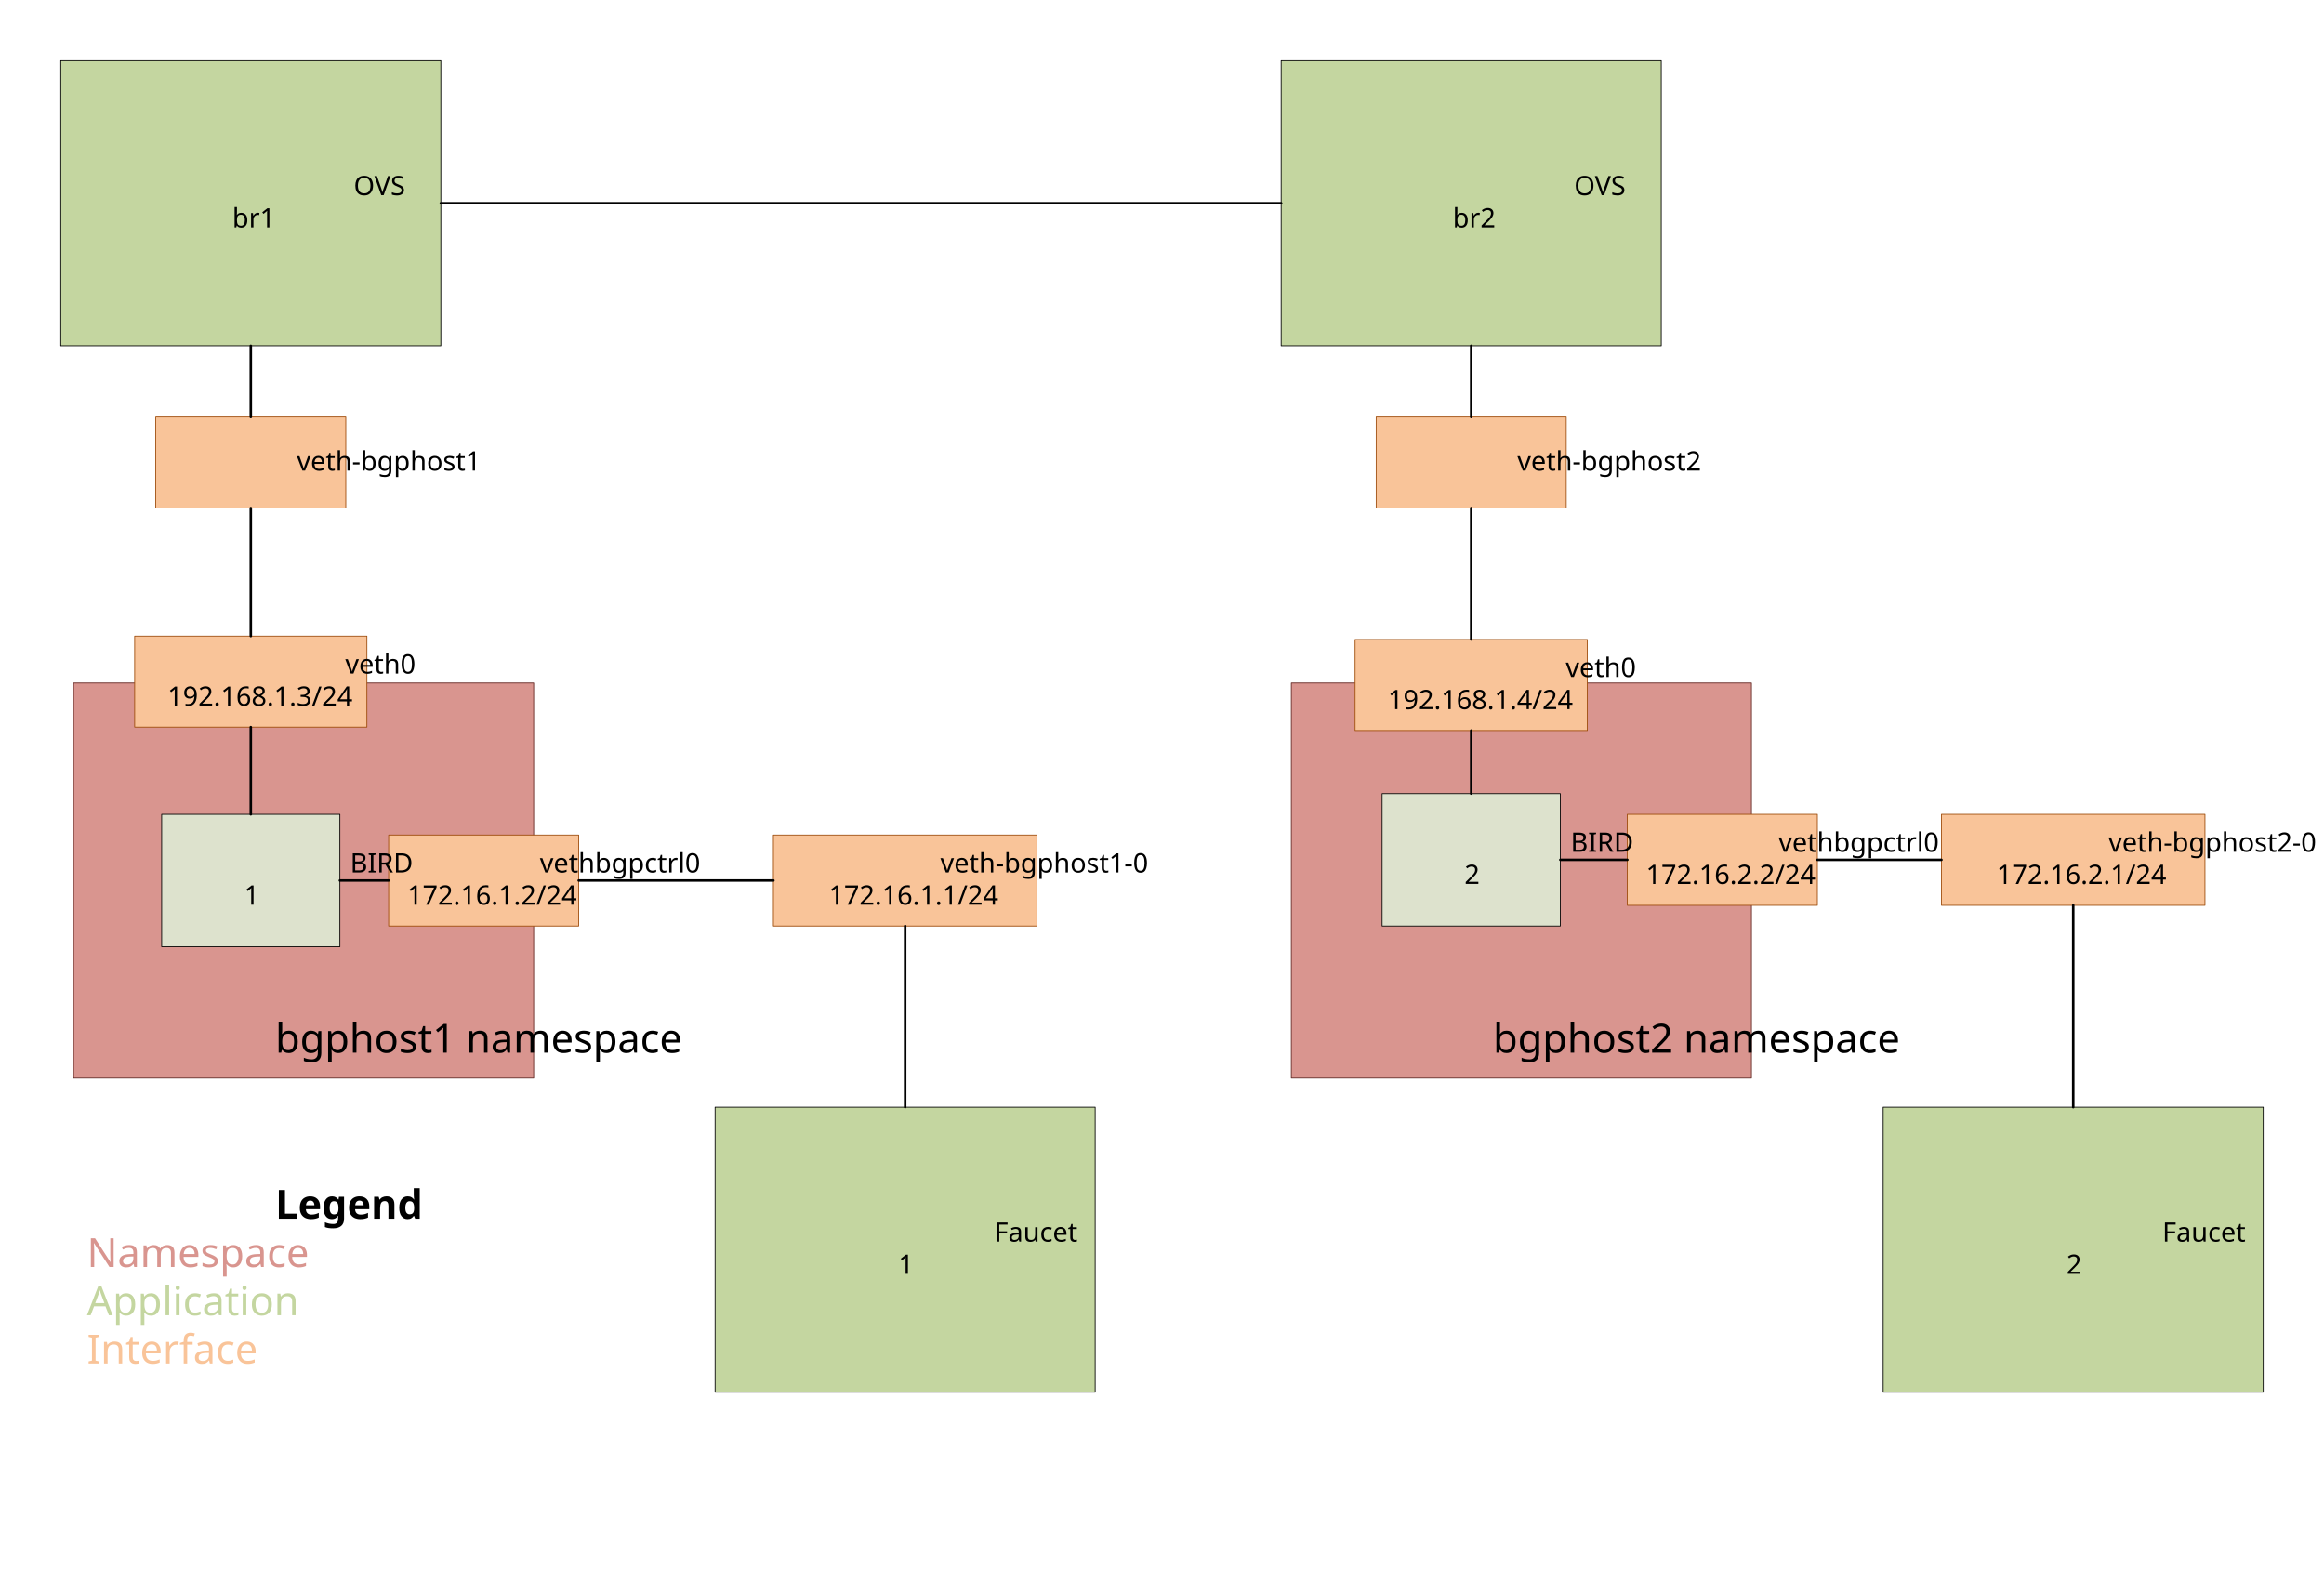
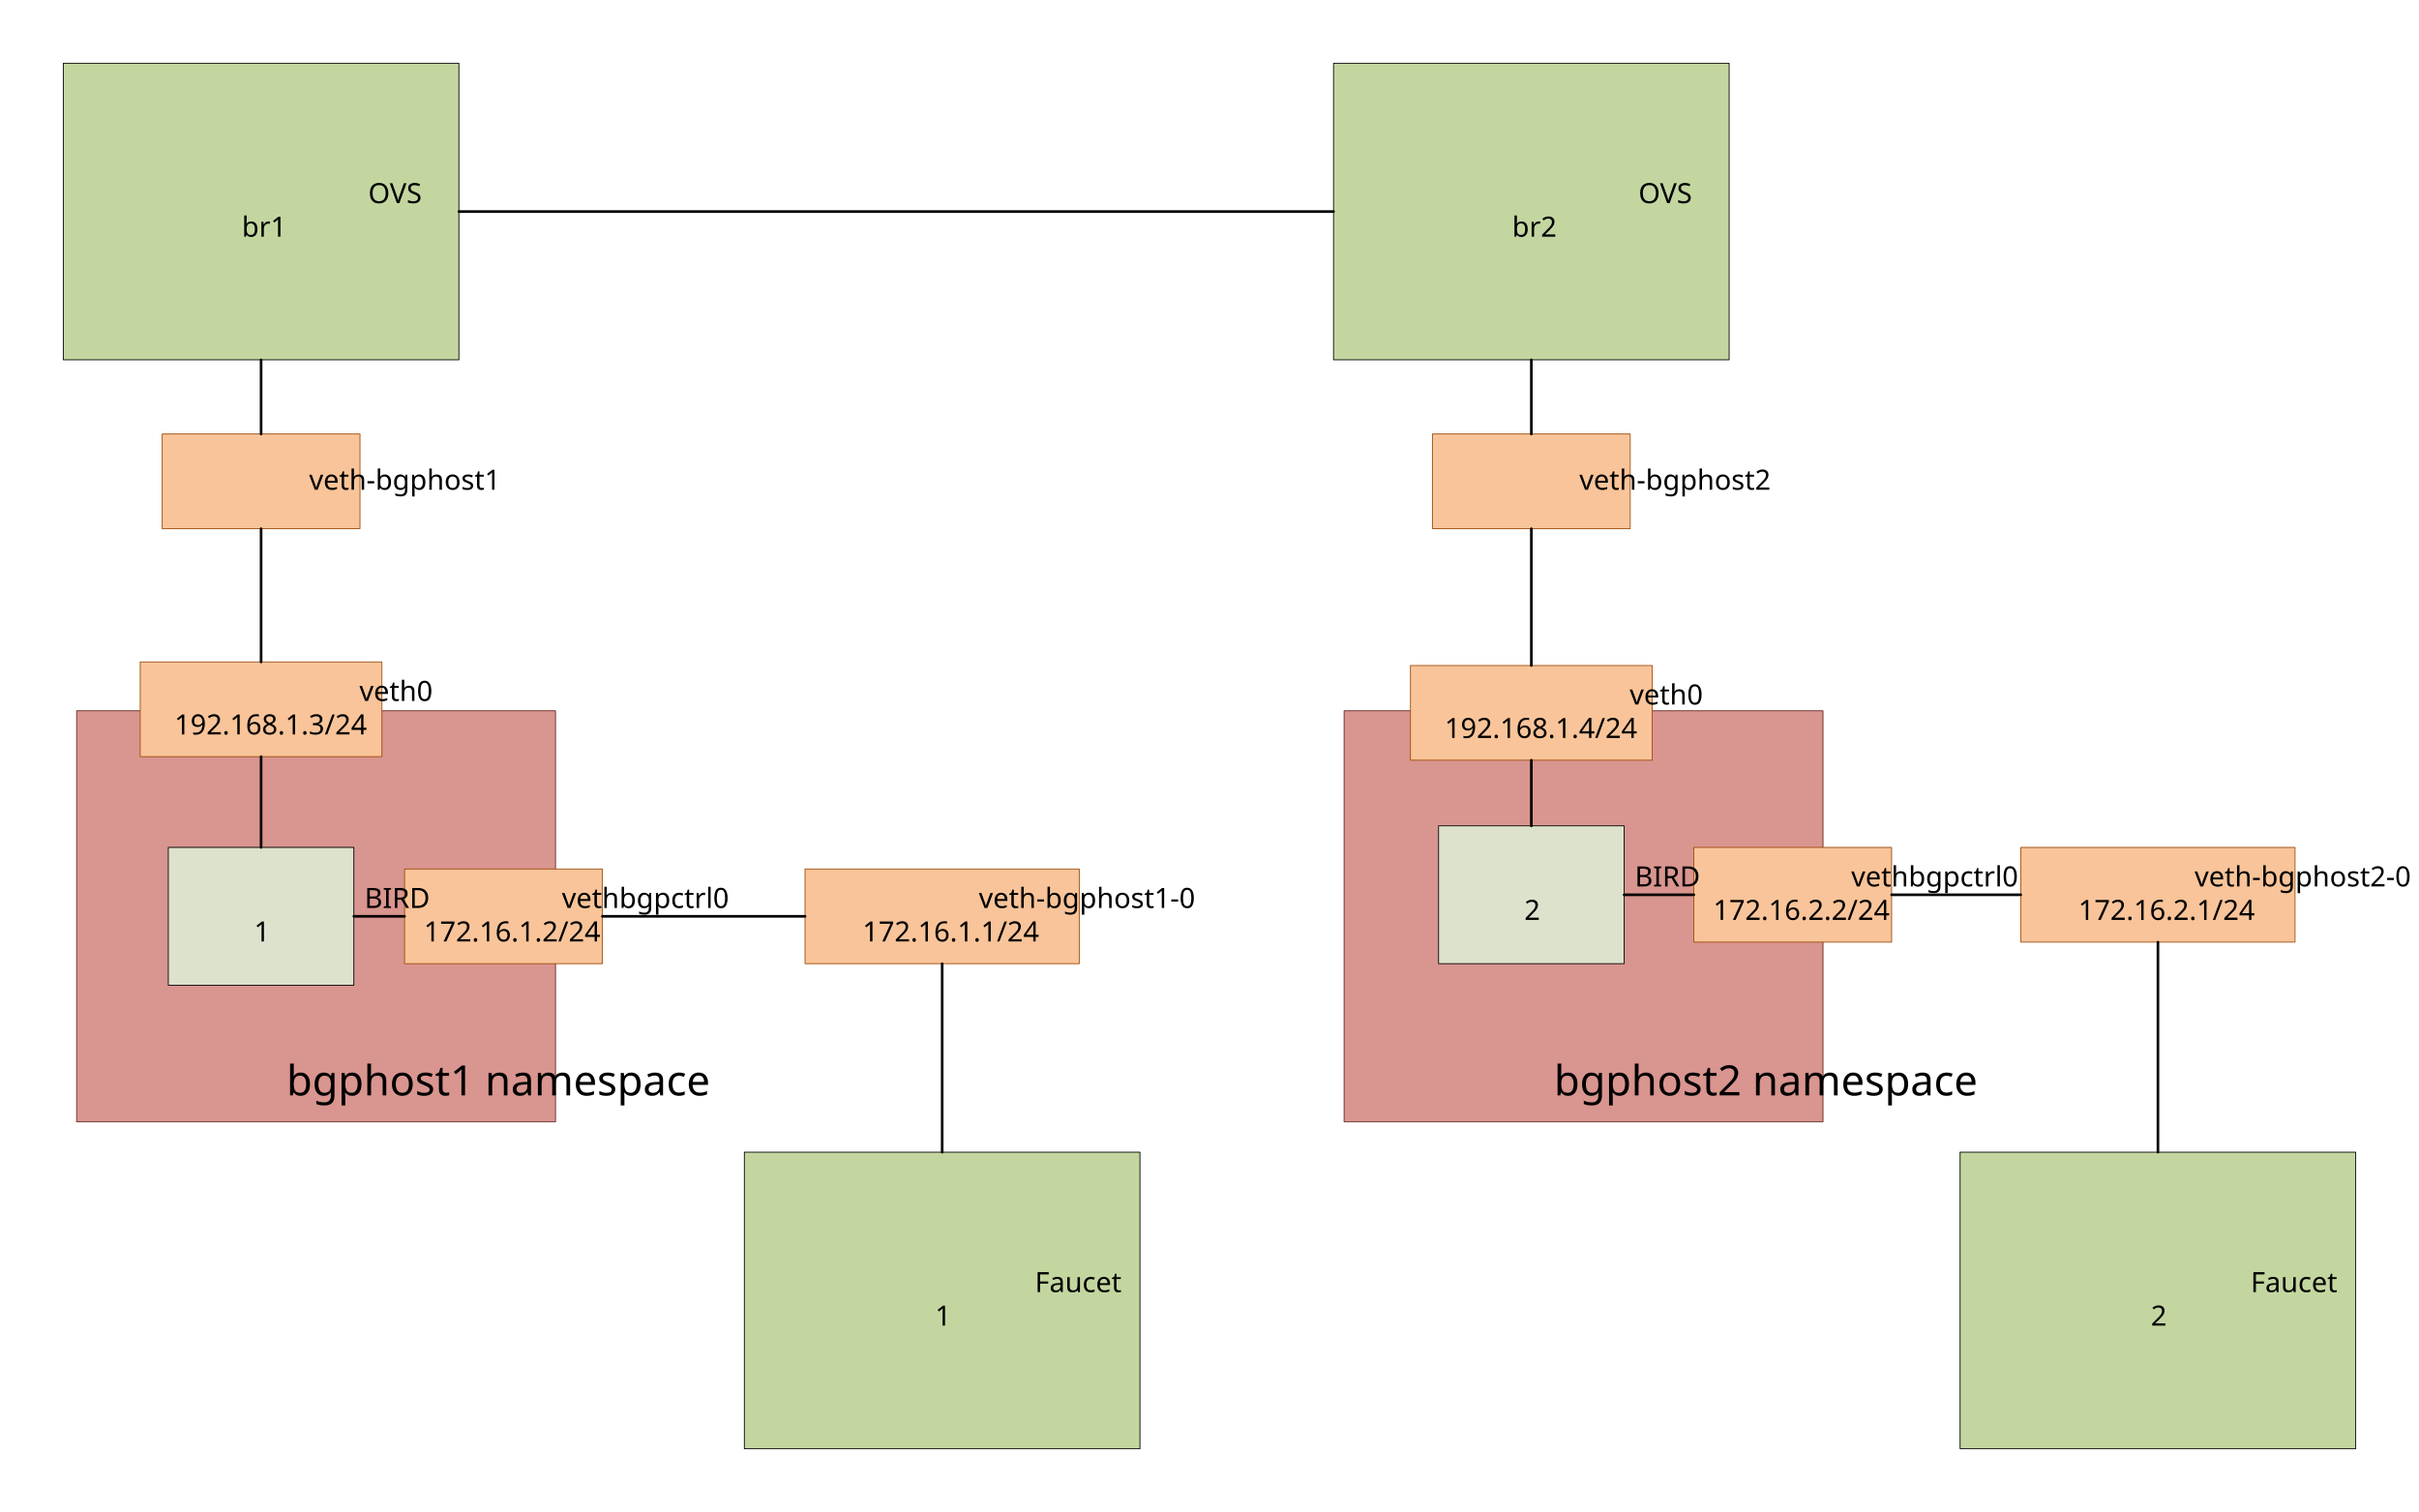
- <svg xmlns="http://www.w3.org/2000/svg" xmlns:ns1="http://schemas.microsoft.com/visio/2003/SVGExtensions/" width="9.629in" height="6.556in" viewBox="0 0 693.292 472.038" xml:space="preserve" color-interpolation-filters="sRGB" class="st14">
+ <svg xmlns="http://www.w3.org/2000/svg" xmlns:ns1="http://schemas.microsoft.com/visio/2003/SVGExtensions/" width="9.629in" height="6.02in" viewBox="0 0 693.292 433.465" xml:space="preserve" color-interpolation-filters="sRGB" class="st9">
  <ns1:documentProperties ns1:langID="1033" ns1:metric="true" ns1:viewMarkup="false">
    <ns1:userDefs>
      <ns1:ud ns1:nameU="msvNoAutoConnect" ns1:val="VT0(1):26" />
    </ns1:userDefs>
  </ns1:documentProperties>
  <style type="text/css">
	
		.st1 {fill:#d9958f;stroke:#612621;stroke-linecap:round;stroke-linejoin:round;stroke-width:0.24}
		.st2 {fill:#000000;font-family:Calibri;font-size:1em}
		.st3 {fill:#c4d6a0;stroke:#000000;stroke-linecap:round;stroke-linejoin:round;stroke-width:0.24}
		.st4 {fill:#000000;font-family:Calibri;font-size:0.667em}
		.st5 {font-size:1em}
- 		.st6 {fill:none;stroke:none;stroke-linecap:round;stroke-linejoin:round;stroke-width:0.75}
- 		.st7 {fill:#000000;font-family:Calibri;font-size:1em;font-weight:bold}
- 		.st8 {fill:#d9958f;font-size:1em;font-weight:normal}
- 		.st9 {fill:#c4d6a0;font-size:1em;font-weight:normal}
- 		.st10 {fill:#f9c499;font-size:1em;font-weight:normal}
- 		.st11 {fill:#f9c499;stroke:#9c4a09;stroke-linecap:round;stroke-linejoin:round;stroke-width:0.24}
- 		.st12 {stroke:#000000;stroke-linecap:round;stroke-linejoin:round;stroke-width:0.75}
- 		.st13 {fill:#dde2cd;stroke:#000000;stroke-linecap:round;stroke-linejoin:round;stroke-width:0.24}
- 		.st14 {fill:none;fill-rule:evenodd;font-size:12px;overflow:visible;stroke-linecap:square;stroke-miterlimit:3}
+ 		.st6 {fill:#f9c499;stroke:#9c4a09;stroke-linecap:round;stroke-linejoin:round;stroke-width:0.24}
+ 		.st7 {stroke:#000000;stroke-linecap:round;stroke-linejoin:round;stroke-width:0.75}
+ 		.st8 {fill:#dde2cd;stroke:#000000;stroke-linecap:round;stroke-linejoin:round;stroke-width:0.24}
+ 		.st9 {fill:none;fill-rule:evenodd;font-size:12px;overflow:visible;stroke-linecap:square;stroke-miterlimit:3}
	
	</style>
-   <g ns1:mID="0" ns1:index="1" ns1:groupContext="foregroundPage">
+   <g ns1:mID="0" ns1:index="4" ns1:groupContext="foregroundPage">
    <ns1:pageProperties ns1:drawingScale="0.0393701" ns1:pageScale="0.0393701" ns1:drawingUnits="24" ns1:shadowOffsetX="8.50394" ns1:shadowOffsetY="-8.50394" />
    <ns1:layer ns1:name="Connector" ns1:index="0" />
-     <g id="shape1-1" ns1:mID="1" ns1:groupContext="shape" transform="translate(21.9468,-150.41)">
+     <g id="shape1-1" ns1:mID="1" ns1:groupContext="shape" transform="translate(21.9468,-111.837)">
      <ns1:userDefs>
        <ns1:ud ns1:nameU="visVersion" ns1:val="VT0(15):26" />
      </ns1:userDefs>
      <ns1:textBlock ns1:margins="rect(4,4,4,4)" ns1:tabSpace="42.5197" ns1:verticalAlign="2" />
-       <ns1:textRect cx="68.628" cy="413.108" width="137.26" height="117.862" />
-       <rect x="0" y="354.177" width="137.257" height="117.862" class="st1" />
-       <text x="4" y="464.44" class="st2" ns1:langID="1033">
+       <ns1:textRect cx="68.628" cy="374.535" width="137.26" height="117.862" />
+       <rect x="0" y="315.604" width="137.257" height="117.862" class="st1" />
+       <text x="4" y="425.87" class="st2" ns1:langID="1033">
        <ns1:paragraph />
        <ns1:tabList />bgphost1 namespace</text>
    </g>
-     <g id="shape2-4" ns1:mID="2" ns1:groupContext="shape" transform="translate(18.12,-368.879)">
-       <ns1:userDefs>
-         <ns1:ud ns1:nameU="visVersion" ns1:val="VT0(15):26" />
-       </ns1:userDefs>
-       <ns1:textBlock ns1:margins="rect(4,4,4,4)" ns1:tabSpace="42.5197" />
-       <ns1:textRect cx="56.693" cy="429.519" width="113.39" height="85.039" />
-       <rect x="0" y="386.999" width="113.386" height="85.039" class="st3" />
-       <text x="49.94" y="427.12" class="st4" ns1:langID="1033">
+     <g id="shape2-4" ns1:mID="2" ns1:groupContext="shape" transform="translate(18.12,-330.306)">
+       <ns1:userDefs>
+         <ns1:ud ns1:nameU="visVersion" ns1:val="VT0(15):26" />
+       </ns1:userDefs>
+       <ns1:textBlock ns1:margins="rect(4,4,4,4)" ns1:tabSpace="42.5197" />
+       <ns1:textRect cx="56.693" cy="390.946" width="113.39" height="85.039" />
+       <rect x="0" y="348.426" width="113.386" height="85.039" class="st3" />
+       <text x="49.94" y="388.55" class="st4" ns1:langID="1033">
        <ns1:paragraph ns1:horizAlign="1" />
        <ns1:tabList />OVS<ns1:newlineChar />
        <tspan x="51.17" dy="1.2em" class="st5">br</tspan>1</text>
    </g>
-     <g id="shape3-8" ns1:mID="3" ns1:groupContext="shape" transform="translate(21.9468,-18.375)">
-       <ns1:textBlock ns1:margins="rect(4,4,4,4)" ns1:tabSpace="42.5197" ns1:verticalAlign="0" />
-       <ns1:textRect cx="39.301" cy="419.597" width="78.61" height="104.882" />
-       <rect x="0" y="367.156" width="78.602" height="104.882" class="st6" />
-       <text x="4" y="381.96" class="st7" ns1:langID="1033">
-         <ns1:paragraph />
-         <ns1:tabList />Legend<ns1:newlineChar />
-         <tspan x="4" dy="1.2em" class="st8">Namespace<ns1:newlineChar />
-         </tspan>
-         <tspan x="4" dy="1.2em" class="st9">Application<ns1:newlineChar />
-         </tspan>
-         <tspan x="4" dy="1.2em" class="st10">Interface</tspan>
-       </text>
-     </g>
-     <g id="shape4-14" ns1:mID="4" ns1:groupContext="shape" transform="translate(40.1743,-255.118)">
-       <ns1:userDefs>
-         <ns1:ud ns1:nameU="visVersion" ns1:val="VT0(15):26" />
-       </ns1:userDefs>
-       <ns1:textBlock ns1:margins="rect(4,4,4,4)" ns1:tabSpace="42.5197" />
-       <ns1:textRect cx="34.639" cy="458.462" width="69.28" height="27.153" />
-       <rect x="0" y="444.885" width="69.277" height="27.153" class="st11" />
-       <text x="25.37" y="456.06" class="st4" ns1:langID="1033">
+     <g id="shape4-8" ns1:mID="4" ns1:groupContext="shape" transform="translate(40.1743,-216.545)">
+       <ns1:userDefs>
+         <ns1:ud ns1:nameU="visVersion" ns1:val="VT0(15):26" />
+       </ns1:userDefs>
+       <ns1:textBlock ns1:margins="rect(4,4,4,4)" ns1:tabSpace="42.5197" />
+       <ns1:textRect cx="34.639" cy="419.889" width="69.28" height="27.153" />
+       <rect x="0" y="406.312" width="69.277" height="27.153" class="st6" />
+       <text x="25.37" y="417.49" class="st4" ns1:langID="1033">
        <ns1:paragraph ns1:horizAlign="1" />
        <ns1:tabList />veth0<ns1:newlineChar />
        <tspan x="9.79" dy="1.2em" class="st5">192</tspan>.168.1.3/24</text>
    </g>
-     <g id="shape5-18" ns1:mID="5" ns1:groupContext="shape" transform="translate(46.4665,-320.466)">
-       <ns1:userDefs>
-         <ns1:ud ns1:nameU="visVersion" ns1:val="VT0(15):26" />
-       </ns1:userDefs>
-       <ns1:textBlock ns1:margins="rect(4,4,4,4)" ns1:tabSpace="42.5197" />
-       <ns1:textRect cx="28.346" cy="458.462" width="56.7" height="27.153" />
-       <rect x="0" y="444.885" width="56.693" height="27.153" class="st11" />
-       <text x="4.66" y="460.86" class="st4" ns1:langID="1033">
+     <g id="shape5-12" ns1:mID="5" ns1:groupContext="shape" transform="translate(46.4665,-281.893)">
+       <ns1:userDefs>
+         <ns1:ud ns1:nameU="visVersion" ns1:val="VT0(15):26" />
+       </ns1:userDefs>
+       <ns1:textBlock ns1:margins="rect(4,4,4,4)" ns1:tabSpace="42.5197" />
+       <ns1:textRect cx="28.346" cy="419.889" width="56.7" height="27.153" />
+       <rect x="0" y="406.312" width="56.693" height="27.153" class="st6" />
+       <text x="4.66" y="422.29" class="st4" ns1:langID="1033">
        <ns1:paragraph ns1:horizAlign="1" />
        <ns1:tabList />veth-bgphost1</text>
    </g>
-     <g id="shape6-21" ns1:mID="6" ns1:groupContext="shape" ns1:layerMember="0" transform="translate(67.7263,-320.466)">
-       <path d="M7.09 472.04 L7.09 510.23" class="st12" />
-     </g>
-     <g id="shape7-24" ns1:mID="7" ns1:groupContext="shape" ns1:layerMember="0" transform="translate(67.7263,-347.619)">
-       <path d="M7.09 472.04 L7.09 450.78" class="st12" />
-     </g>
-     <g id="shape9-27" ns1:mID="9" ns1:groupContext="shape" transform="translate(115.938,-195.764)">
-       <ns1:userDefs>
-         <ns1:ud ns1:nameU="visVersion" ns1:val="VT0(15):26" />
-       </ns1:userDefs>
-       <ns1:textBlock ns1:margins="rect(4,4,4,4)" ns1:tabSpace="42.5197" />
-       <ns1:textRect cx="28.346" cy="458.462" width="56.7" height="27.153" />
-       <rect x="0" y="444.885" width="56.693" height="27.153" class="st11" />
-       <text x="7.65" y="456.06" class="st4" ns1:langID="1033">
+     <g id="shape6-15" ns1:mID="6" ns1:groupContext="shape" ns1:layerMember="0" transform="translate(67.7263,-281.893)">
+       <path d="M7.09 433.47 L7.09 471.66" class="st7" />
+     </g>
+     <g id="shape7-18" ns1:mID="7" ns1:groupContext="shape" ns1:layerMember="0" transform="translate(67.7263,-309.046)">
+       <path d="M7.09 433.47 L7.09 412.21" class="st7" />
+     </g>
+     <g id="shape9-21" ns1:mID="9" ns1:groupContext="shape" transform="translate(115.938,-157.191)">
+       <ns1:userDefs>
+         <ns1:ud ns1:nameU="visVersion" ns1:val="VT0(15):26" />
+       </ns1:userDefs>
+       <ns1:textBlock ns1:margins="rect(4,4,4,4)" ns1:tabSpace="42.5197" />
+       <ns1:textRect cx="28.346" cy="419.889" width="56.7" height="27.153" />
+       <rect x="0" y="406.312" width="56.693" height="27.153" class="st6" />
+       <text x="7.65" y="417.49" class="st4" ns1:langID="1033">
        <ns1:paragraph ns1:horizAlign="1" />
        <ns1:tabList />vethbgpctrl0<ns1:newlineChar />
        <tspan x="5.53" dy="1.2em" class="st5">172</tspan>.16.1.2/24</text>
    </g>
-     <g id="shape10-31" ns1:mID="10" ns1:groupContext="shape" transform="translate(230.718,-195.764)">
-       <ns1:userDefs>
-         <ns1:ud ns1:nameU="visVersion" ns1:val="VT0(15):26" />
-       </ns1:userDefs>
-       <ns1:textBlock ns1:margins="rect(4,4,4,4)" ns1:tabSpace="42.5197" />
-       <ns1:textRect cx="39.301" cy="458.462" width="78.61" height="27.153" />
-       <rect x="0" y="444.885" width="78.602" height="27.153" class="st11" />
-       <text x="12.36" y="456.06" class="st4" ns1:langID="1033">
+     <g id="shape10-25" ns1:mID="10" ns1:groupContext="shape" transform="translate(230.718,-157.191)">
+       <ns1:userDefs>
+         <ns1:ud ns1:nameU="visVersion" ns1:val="VT0(15):26" />
+       </ns1:userDefs>
+       <ns1:textBlock ns1:margins="rect(4,4,4,4)" ns1:tabSpace="42.5197" />
+       <ns1:textRect cx="39.301" cy="419.889" width="78.61" height="27.153" />
+       <rect x="0" y="406.312" width="78.602" height="27.153" class="st6" />
+       <text x="12.36" y="417.49" class="st4" ns1:langID="1033">
        <ns1:paragraph ns1:horizAlign="1" />
        <ns1:tabList />veth-bgphost1-0<ns1:newlineChar />
        <tspan x="16.48" dy="1.2em" class="st5">172</tspan>.16.1.1/24</text>
    </g>
-     <g id="shape12-35" ns1:mID="12" ns1:groupContext="shape" ns1:layerMember="0" transform="translate(172.631,-202.254)">
-       <path d="M0 464.95 L58.09 464.95" class="st12" />
-     </g>
-     <g id="shape13-38" ns1:mID="13" ns1:groupContext="shape" transform="translate(385.229,-150.41)">
+     <g id="shape12-29" ns1:mID="12" ns1:groupContext="shape" ns1:layerMember="0" transform="translate(172.631,-163.681)">
+       <path d="M0 426.38 L58.09 426.38" class="st7" />
+     </g>
+     <g id="shape13-32" ns1:mID="13" ns1:groupContext="shape" transform="translate(385.229,-111.837)">
      <ns1:userDefs>
        <ns1:ud ns1:nameU="visVersion" ns1:val="VT0(15):26" />
      </ns1:userDefs>
      <ns1:textBlock ns1:margins="rect(4,4,4,4)" ns1:tabSpace="42.5197" ns1:verticalAlign="2" />
-       <ns1:textRect cx="68.628" cy="413.108" width="137.26" height="117.862" />
-       <rect x="0" y="354.177" width="137.257" height="117.862" class="st1" />
-       <text x="4" y="464.44" class="st2" ns1:langID="1033">
+       <ns1:textRect cx="68.628" cy="374.535" width="137.26" height="117.862" />
+       <rect x="0" y="315.604" width="137.257" height="117.862" class="st1" />
+       <text x="4" y="425.87" class="st2" ns1:langID="1033">
        <ns1:paragraph />
        <ns1:tabList />bgphost2 namespace</text>
    </g>
-     <g id="shape14-41" ns1:mID="14" ns1:groupContext="shape" transform="translate(382.197,-368.879)">
-       <ns1:userDefs>
-         <ns1:ud ns1:nameU="visVersion" ns1:val="VT0(15):26" />
-       </ns1:userDefs>
-       <ns1:textBlock ns1:margins="rect(4,4,4,4)" ns1:tabSpace="42.5197" />
-       <ns1:textRect cx="56.693" cy="429.519" width="113.39" height="85.039" />
-       <rect x="0" y="386.999" width="113.386" height="85.039" class="st3" />
-       <text x="49.94" y="427.12" class="st4" ns1:langID="1033">
+     <g id="shape14-35" ns1:mID="14" ns1:groupContext="shape" transform="translate(382.197,-330.306)">
+       <ns1:userDefs>
+         <ns1:ud ns1:nameU="visVersion" ns1:val="VT0(15):26" />
+       </ns1:userDefs>
+       <ns1:textBlock ns1:margins="rect(4,4,4,4)" ns1:tabSpace="42.5197" />
+       <ns1:textRect cx="56.693" cy="390.946" width="113.39" height="85.039" />
+       <rect x="0" y="348.426" width="113.386" height="85.039" class="st3" />
+       <text x="49.94" y="388.55" class="st4" ns1:langID="1033">
        <ns1:paragraph ns1:horizAlign="1" />
        <ns1:tabList />OVS<ns1:newlineChar />
        <tspan x="51.17" dy="1.2em" class="st5">br</tspan>2</text>
    </g>
-     <g id="shape15-45" ns1:mID="15" ns1:groupContext="shape" transform="translate(404.251,-254.098)">
-       <ns1:userDefs>
-         <ns1:ud ns1:nameU="visVersion" ns1:val="VT0(15):26" />
-       </ns1:userDefs>
-       <ns1:textBlock ns1:margins="rect(4,4,4,4)" ns1:tabSpace="42.5197" />
-       <ns1:textRect cx="34.639" cy="458.462" width="69.28" height="27.153" />
-       <rect x="0" y="444.885" width="69.277" height="27.153" class="st11" />
-       <text x="25.37" y="456.06" class="st4" ns1:langID="1033">
+     <g id="shape15-39" ns1:mID="15" ns1:groupContext="shape" transform="translate(404.251,-215.525)">
+       <ns1:userDefs>
+         <ns1:ud ns1:nameU="visVersion" ns1:val="VT0(15):26" />
+       </ns1:userDefs>
+       <ns1:textBlock ns1:margins="rect(4,4,4,4)" ns1:tabSpace="42.5197" />
+       <ns1:textRect cx="34.639" cy="419.889" width="69.28" height="27.153" />
+       <rect x="0" y="406.312" width="69.277" height="27.153" class="st6" />
+       <text x="25.37" y="417.49" class="st4" ns1:langID="1033">
        <ns1:paragraph ns1:horizAlign="1" />
        <ns1:tabList />veth0<ns1:newlineChar />
        <tspan x="9.79" dy="1.2em" class="st5">192</tspan>.168.1.4/24</text>
    </g>
-     <g id="shape16-49" ns1:mID="16" ns1:groupContext="shape" transform="translate(410.543,-320.466)">
-       <ns1:userDefs>
-         <ns1:ud ns1:nameU="visVersion" ns1:val="VT0(15):26" />
-       </ns1:userDefs>
-       <ns1:textBlock ns1:margins="rect(4,4,4,4)" ns1:tabSpace="42.5197" />
-       <ns1:textRect cx="28.346" cy="458.462" width="56.7" height="27.153" />
-       <rect x="0" y="444.885" width="56.693" height="27.153" class="st11" />
-       <text x="4.66" y="460.86" class="st4" ns1:langID="1033">
+     <g id="shape16-43" ns1:mID="16" ns1:groupContext="shape" transform="translate(410.543,-281.893)">
+       <ns1:userDefs>
+         <ns1:ud ns1:nameU="visVersion" ns1:val="VT0(15):26" />
+       </ns1:userDefs>
+       <ns1:textBlock ns1:margins="rect(4,4,4,4)" ns1:tabSpace="42.5197" />
+       <ns1:textRect cx="28.346" cy="419.889" width="56.7" height="27.153" />
+       <rect x="0" y="406.312" width="56.693" height="27.153" class="st6" />
+       <text x="4.66" y="422.29" class="st4" ns1:langID="1033">
        <ns1:paragraph ns1:horizAlign="1" />
        <ns1:tabList />veth-bgphost2</text>
    </g>
-     <g id="shape17-52" ns1:mID="17" ns1:groupContext="shape" ns1:layerMember="0" transform="translate(431.803,-320.466)">
-       <path d="M7.09 472.04 L7.09 511.25" class="st12" />
-     </g>
-     <g id="shape18-55" ns1:mID="18" ns1:groupContext="shape" ns1:layerMember="0" transform="translate(431.803,-347.619)">
-       <path d="M7.09 472.04 L7.09 450.78" class="st12" />
-     </g>
-     <g id="shape19-58" ns1:mID="19" ns1:groupContext="shape" transform="translate(485.462,-201.943)">
-       <ns1:userDefs>
-         <ns1:ud ns1:nameU="visVersion" ns1:val="VT0(15):26" />
-       </ns1:userDefs>
-       <ns1:textBlock ns1:margins="rect(4,4,4,4)" ns1:tabSpace="42.5197" />
-       <ns1:textRect cx="28.346" cy="458.462" width="56.7" height="27.153" />
-       <rect x="0" y="444.885" width="56.693" height="27.153" class="st11" />
-       <text x="7.65" y="456.06" class="st4" ns1:langID="1033">
+     <g id="shape17-46" ns1:mID="17" ns1:groupContext="shape" ns1:layerMember="0" transform="translate(431.803,-281.893)">
+       <path d="M7.09 433.47 L7.09 472.68" class="st7" />
+     </g>
+     <g id="shape18-49" ns1:mID="18" ns1:groupContext="shape" ns1:layerMember="0" transform="translate(431.803,-309.046)">
+       <path d="M7.09 433.47 L7.09 412.21" class="st7" />
+     </g>
+     <g id="shape19-52" ns1:mID="19" ns1:groupContext="shape" transform="translate(485.462,-163.37)">
+       <ns1:userDefs>
+         <ns1:ud ns1:nameU="visVersion" ns1:val="VT0(15):26" />
+       </ns1:userDefs>
+       <ns1:textBlock ns1:margins="rect(4,4,4,4)" ns1:tabSpace="42.5197" />
+       <ns1:textRect cx="28.346" cy="419.889" width="56.7" height="27.153" />
+       <rect x="0" y="406.312" width="56.693" height="27.153" class="st6" />
+       <text x="7.65" y="417.49" class="st4" ns1:langID="1033">
        <ns1:paragraph ns1:horizAlign="1" />
        <ns1:tabList />vethbgpctrl0<ns1:newlineChar />
        <tspan x="5.53" dy="1.2em" class="st5">172</tspan>.16.2.2/24</text>
    </g>
-     <g id="shape20-62" ns1:mID="20" ns1:groupContext="shape" transform="translate(579.178,-201.943)">
-       <ns1:userDefs>
-         <ns1:ud ns1:nameU="visVersion" ns1:val="VT0(15):26" />
-       </ns1:userDefs>
-       <ns1:textBlock ns1:margins="rect(4,4,4,4)" ns1:tabSpace="42.5197" />
-       <ns1:textRect cx="39.301" cy="458.462" width="78.61" height="27.153" />
-       <rect x="0" y="444.885" width="78.602" height="27.153" class="st11" />
-       <text x="12.36" y="456.06" class="st4" ns1:langID="1033">
+     <g id="shape20-56" ns1:mID="20" ns1:groupContext="shape" transform="translate(579.178,-163.37)">
+       <ns1:userDefs>
+         <ns1:ud ns1:nameU="visVersion" ns1:val="VT0(15):26" />
+       </ns1:userDefs>
+       <ns1:textBlock ns1:margins="rect(4,4,4,4)" ns1:tabSpace="42.5197" />
+       <ns1:textRect cx="39.301" cy="419.889" width="78.61" height="27.153" />
+       <rect x="0" y="406.312" width="78.602" height="27.153" class="st6" />
+       <text x="12.36" y="417.49" class="st4" ns1:langID="1033">
        <ns1:paragraph ns1:horizAlign="1" />
        <ns1:tabList />veth-bgphost2-0<ns1:newlineChar />
        <tspan x="16.48" dy="1.2em" class="st5">172</tspan>.16.2.1/24</text>
    </g>
-     <g id="shape21-66" ns1:mID="21" ns1:groupContext="shape" ns1:layerMember="0" transform="translate(542.154,-208.433)">
-       <path d="M0 464.95 L37.02 464.95" class="st12" />
-     </g>
-     <g id="shape22-69" ns1:mID="22" ns1:groupContext="shape" ns1:layerMember="0" transform="translate(131.506,-404.312)">
-       <path d="M0 464.95 L250.69 464.95" class="st12" />
-     </g>
-     <g id="shape23-72" ns1:mID="23" ns1:groupContext="shape" transform="translate(213.326,-56.6929)">
-       <ns1:userDefs>
-         <ns1:ud ns1:nameU="visVersion" ns1:val="VT0(15):26" />
-       </ns1:userDefs>
-       <ns1:textBlock ns1:margins="rect(4,4,4,4)" ns1:tabSpace="42.5197" />
-       <ns1:textRect cx="56.693" cy="429.519" width="113.39" height="85.039" />
-       <rect x="0" y="386.999" width="113.386" height="85.039" class="st3" />
-       <text x="45.82" y="427.12" class="st4" ns1:langID="1033">
+     <g id="shape21-60" ns1:mID="21" ns1:groupContext="shape" ns1:layerMember="0" transform="translate(542.154,-169.86)">
+       <path d="M0 426.38 L37.02 426.38" class="st7" />
+     </g>
+     <g id="shape22-63" ns1:mID="22" ns1:groupContext="shape" ns1:layerMember="0" transform="translate(131.506,-365.739)">
+       <path d="M0 426.38 L250.69 426.38" class="st7" />
+     </g>
+     <g id="shape23-66" ns1:mID="23" ns1:groupContext="shape" transform="translate(213.326,-18.12)">
+       <ns1:userDefs>
+         <ns1:ud ns1:nameU="visVersion" ns1:val="VT0(15):26" />
+       </ns1:userDefs>
+       <ns1:textBlock ns1:margins="rect(4,4,4,4)" ns1:tabSpace="42.5197" />
+       <ns1:textRect cx="56.693" cy="390.946" width="113.39" height="85.039" />
+       <rect x="0" y="348.426" width="113.386" height="85.039" class="st3" />
+       <text x="45.82" y="388.55" class="st4" ns1:langID="1033">
        <ns1:paragraph ns1:horizAlign="1" />
        <ns1:tabList />Faucet<ns1:newlineChar />
        <tspan x="54.67" dy="1.2em" class="st5">1</tspan>
      </text>
    </g>
-     <g id="shape45-76" ns1:mID="45" ns1:groupContext="shape" transform="translate(561.786,-56.6929)">
-       <ns1:userDefs>
-         <ns1:ud ns1:nameU="visVersion" ns1:val="VT0(15):26" />
-       </ns1:userDefs>
-       <ns1:textBlock ns1:margins="rect(4,4,4,4)" ns1:tabSpace="42.5197" />
-       <ns1:textRect cx="56.693" cy="429.519" width="113.39" height="85.039" />
-       <rect x="0" y="386.999" width="113.386" height="85.039" class="st3" />
-       <text x="45.82" y="427.12" class="st4" ns1:langID="1033">
+     <g id="shape45-70" ns1:mID="45" ns1:groupContext="shape" transform="translate(561.786,-18.12)">
+       <ns1:userDefs>
+         <ns1:ud ns1:nameU="visVersion" ns1:val="VT0(15):26" />
+       </ns1:userDefs>
+       <ns1:textBlock ns1:margins="rect(4,4,4,4)" ns1:tabSpace="42.5197" />
+       <ns1:textRect cx="56.693" cy="390.946" width="113.39" height="85.039" />
+       <rect x="0" y="348.426" width="113.386" height="85.039" class="st3" />
+       <text x="45.82" y="388.55" class="st4" ns1:langID="1033">
        <ns1:paragraph ns1:horizAlign="1" />
        <ns1:tabList />Faucet<ns1:newlineChar />
        <tspan x="54.67" dy="1.2em" class="st5">2</tspan>
      </text>
    </g>
-     <g id="shape46-80" ns1:mID="46" ns1:groupContext="shape" ns1:layerMember="0" transform="translate(262.933,-195.764)">
-       <path d="M7.09 472.04 L7.09 526.07" class="st12" />
-     </g>
-     <g id="shape47-83" ns1:mID="47" ns1:groupContext="shape" ns1:layerMember="0" transform="translate(611.393,-201.943)">
-       <path d="M7.09 472.04 L7.09 532.25" class="st12" />
-     </g>
-     <g id="shape48-86" ns1:mID="48" ns1:groupContext="shape" transform="translate(48.2284,-189.585)">
-       <ns1:userDefs>
-         <ns1:ud ns1:nameU="visVersion" ns1:val="VT0(15):26" />
-       </ns1:userDefs>
-       <ns1:textBlock ns1:margins="rect(4,4,4,4)" ns1:tabSpace="42.5197" />
-       <ns1:textRect cx="26.585" cy="452.283" width="53.17" height="39.511" />
-       <rect x="0" y="432.527" width="53.169" height="39.511" class="st13" />
-       <text x="18.77" y="449.88" class="st4" ns1:langID="1033">
+     <g id="shape46-74" ns1:mID="46" ns1:groupContext="shape" ns1:layerMember="0" transform="translate(262.933,-157.191)">
+       <path d="M7.09 433.47 L7.09 487.5" class="st7" />
+     </g>
+     <g id="shape47-77" ns1:mID="47" ns1:groupContext="shape" ns1:layerMember="0" transform="translate(611.393,-163.37)">
+       <path d="M7.09 433.47 L7.09 493.68" class="st7" />
+     </g>
+     <g id="shape48-80" ns1:mID="48" ns1:groupContext="shape" transform="translate(48.2284,-151.012)">
+       <ns1:userDefs>
+         <ns1:ud ns1:nameU="visVersion" ns1:val="VT0(15):26" />
+       </ns1:userDefs>
+       <ns1:textBlock ns1:margins="rect(4,4,4,4)" ns1:tabSpace="42.5197" />
+       <ns1:textRect cx="26.585" cy="413.71" width="53.17" height="39.511" />
+       <rect x="0" y="393.954" width="53.169" height="39.511" class="st8" />
+       <text x="18.77" y="411.31" class="st4" ns1:langID="1033">
        <ns1:paragraph ns1:horizAlign="1" />
        <ns1:tabList />BIRD<ns1:newlineChar />
        <tspan x="24.56" dy="1.2em" class="st5">1</tspan>
      </text>
    </g>
-     <g id="shape49-90" ns1:mID="49" ns1:groupContext="shape" transform="translate(412.305,-195.764)">
-       <ns1:userDefs>
-         <ns1:ud ns1:nameU="visVersion" ns1:val="VT0(15):26" />
-       </ns1:userDefs>
-       <ns1:textBlock ns1:margins="rect(4,4,4,4)" ns1:tabSpace="42.5197" />
-       <ns1:textRect cx="26.585" cy="452.283" width="53.17" height="39.511" />
-       <rect x="0" y="432.527" width="53.169" height="39.511" class="st13" />
-       <text x="18.77" y="449.88" class="st4" ns1:langID="1033">
+     <g id="shape49-84" ns1:mID="49" ns1:groupContext="shape" transform="translate(412.305,-157.191)">
+       <ns1:userDefs>
+         <ns1:ud ns1:nameU="visVersion" ns1:val="VT0(15):26" />
+       </ns1:userDefs>
+       <ns1:textBlock ns1:margins="rect(4,4,4,4)" ns1:tabSpace="42.5197" />
+       <ns1:textRect cx="26.585" cy="413.71" width="53.17" height="39.511" />
+       <rect x="0" y="393.954" width="53.169" height="39.511" class="st8" />
+       <text x="18.77" y="411.31" class="st4" ns1:langID="1033">
        <ns1:paragraph ns1:horizAlign="1" />
        <ns1:tabList />BIRD<ns1:newlineChar />
        <tspan x="24.56" dy="1.2em" class="st5">2</tspan>
      </text>
    </g>
-     <g id="shape50-94" ns1:mID="50" ns1:groupContext="shape" ns1:layerMember="0" transform="translate(67.7263,-229.096)">
-       <path d="M7.09 472.04 L7.09 446.02" class="st12" />
-     </g>
-     <g id="shape51-97" ns1:mID="51" ns1:groupContext="shape" ns1:layerMember="0" transform="translate(431.803,-235.276)">
-       <path d="M7.09 472.04 L7.09 453.22" class="st12" />
-     </g>
-     <g id="shape52-100" ns1:mID="52" ns1:groupContext="shape" ns1:layerMember="0" transform="translate(101.397,-202.254)">
-       <path d="M0 464.95 L14.54 464.95" class="st12" />
-     </g>
-     <g id="shape53-103" ns1:mID="53" ns1:groupContext="shape" ns1:layerMember="0" transform="translate(465.474,-208.433)">
-       <path d="M0 464.95 L19.99 464.95" class="st12" />
+     <g id="shape50-88" ns1:mID="50" ns1:groupContext="shape" ns1:layerMember="0" transform="translate(67.7263,-190.523)">
+       <path d="M7.09 433.47 L7.09 407.44" class="st7" />
+     </g>
+     <g id="shape51-91" ns1:mID="51" ns1:groupContext="shape" ns1:layerMember="0" transform="translate(431.803,-196.703)">
+       <path d="M7.09 433.47 L7.09 414.64" class="st7" />
+     </g>
+     <g id="shape52-94" ns1:mID="52" ns1:groupContext="shape" ns1:layerMember="0" transform="translate(101.397,-163.681)">
+       <path d="M0 426.38 L14.54 426.38" class="st7" />
+     </g>
+     <g id="shape53-97" ns1:mID="53" ns1:groupContext="shape" ns1:layerMember="0" transform="translate(465.474,-169.86)">
+       <path d="M0 426.38 L19.99 426.38" class="st7" />
    </g>
  </g>
</svg>
